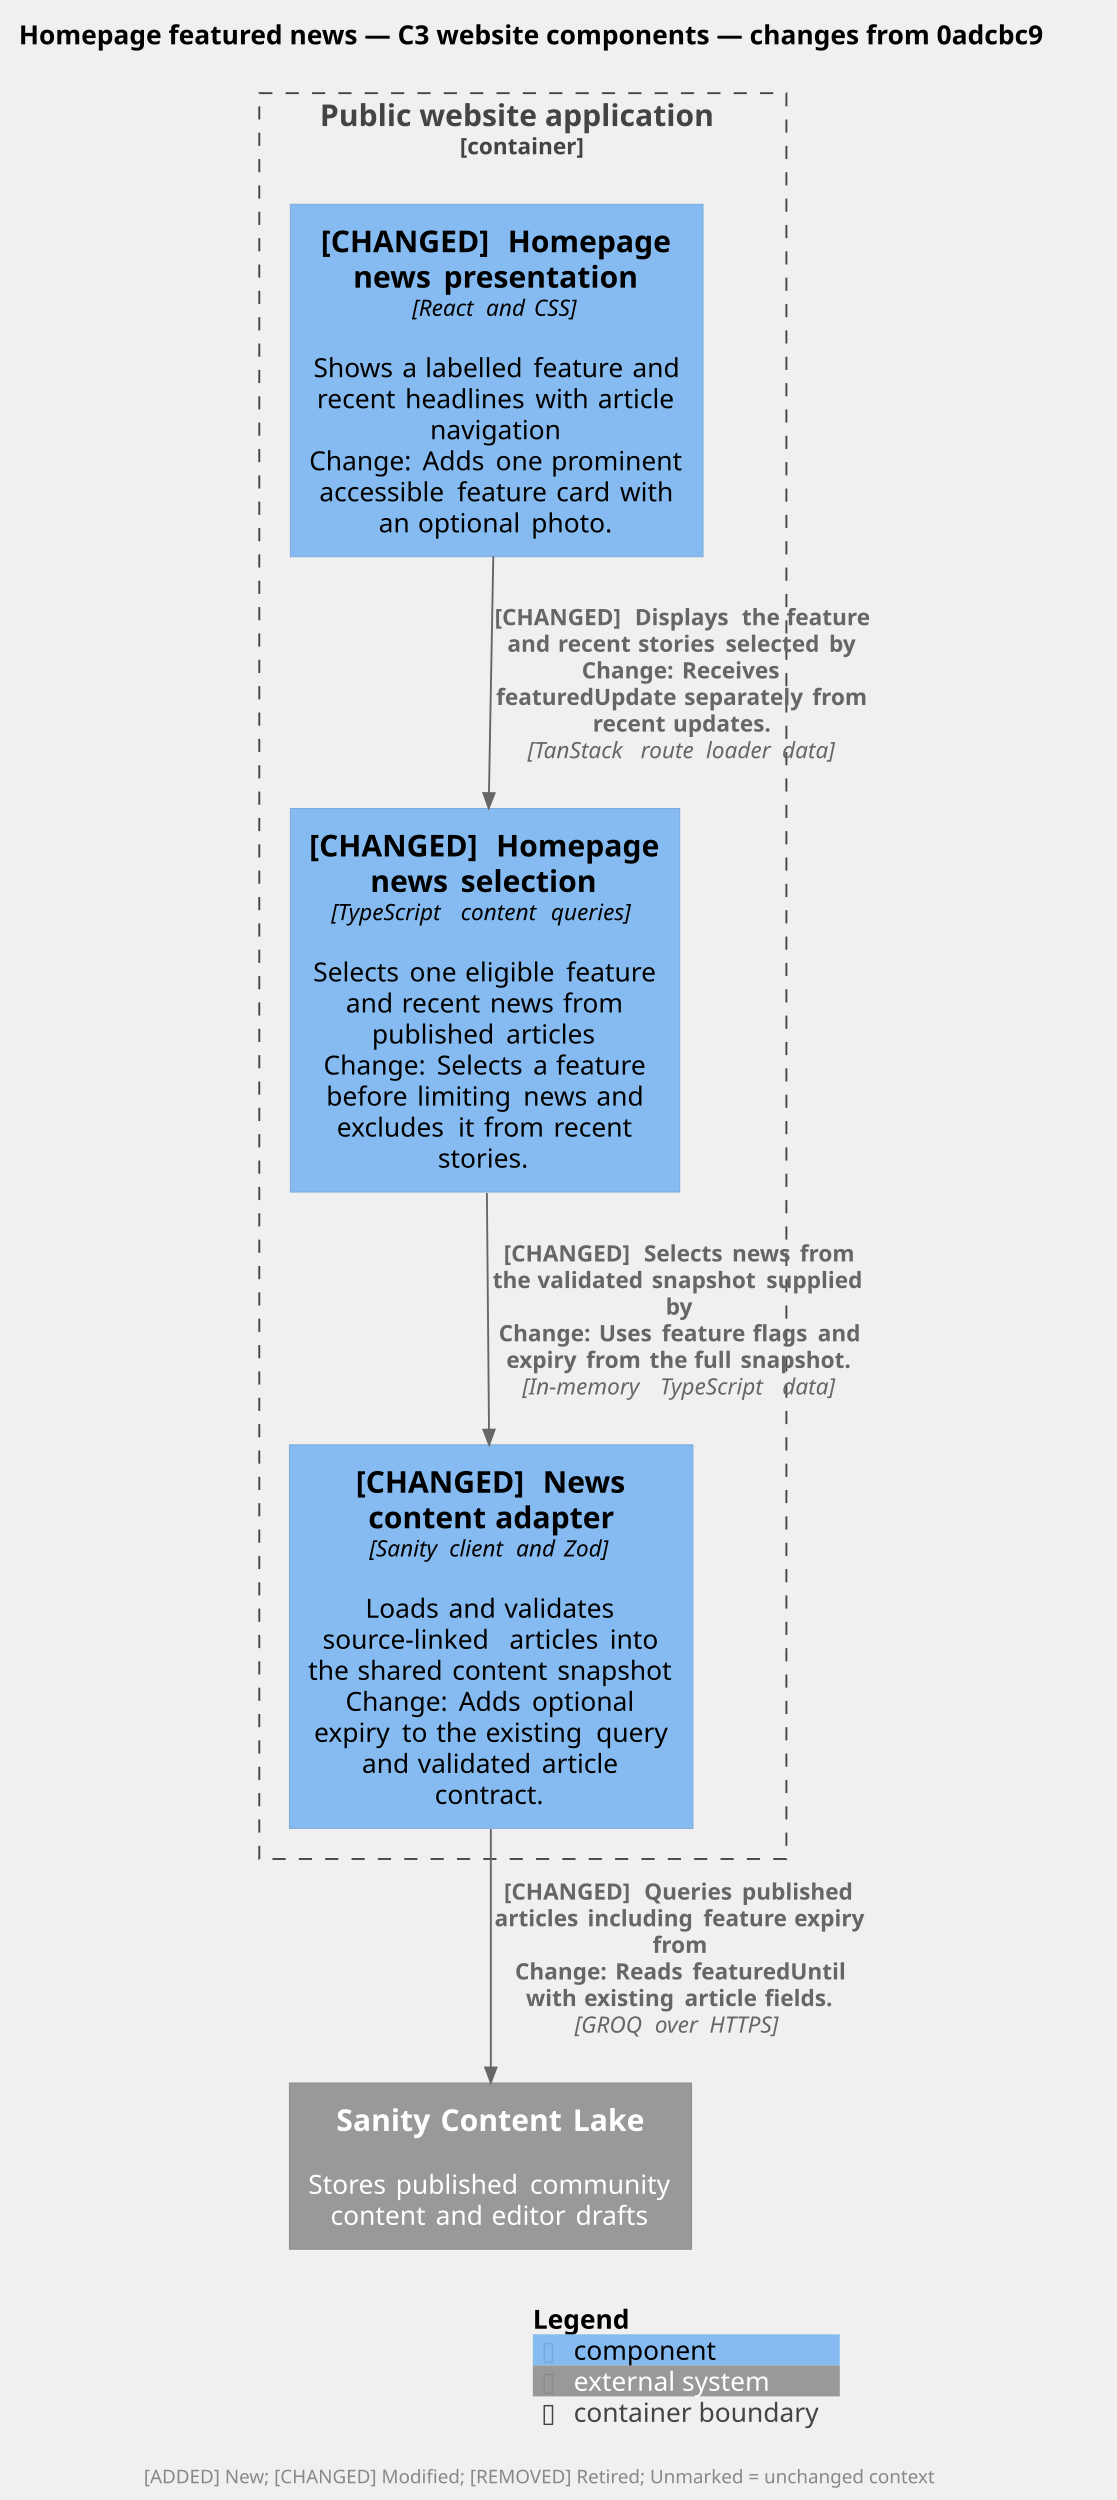
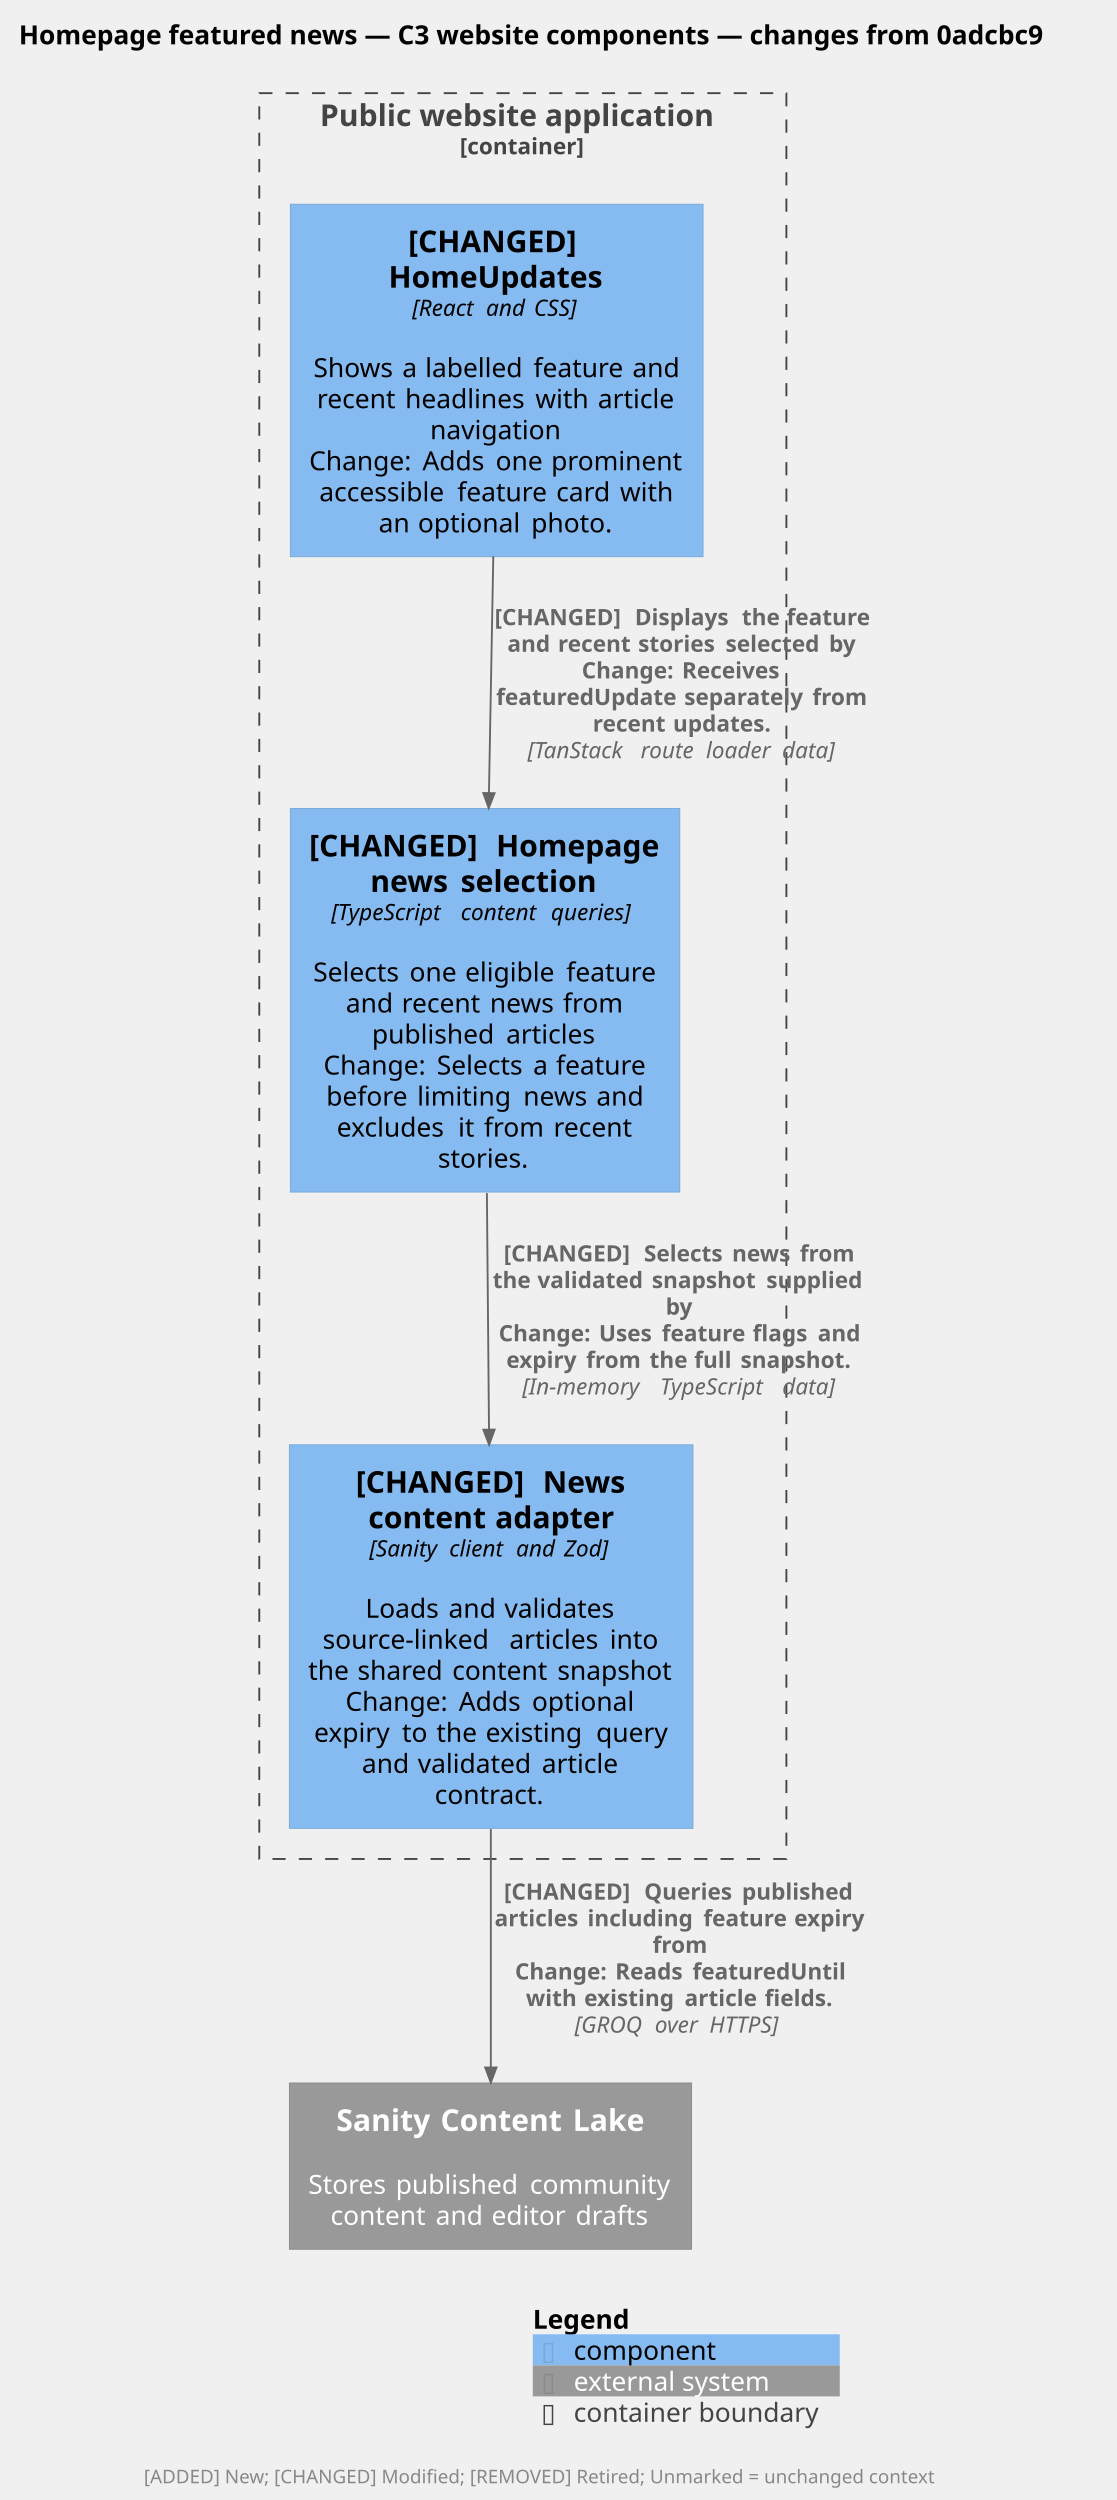
<svg xmlns="http://www.w3.org/2000/svg" version="1.1" data-diagram-type="DESCRIPTION" style="width:593px;height:1328px;background:#FFFFFF;" width="593px" height="1328px" viewBox="0 0 593 1328" zoomAndPan="magnify" preserveAspectRatio="none" contentStyleType="text/css">
  <defs />
  <g font-family="sans-serif" lengthAdjust="spacing">
    <g class="title" data-source-line="8">
      <text x="10" y="23.535" fill="#000" font-size="14" textLength="566.822" font-weight="700">Homepage featured news — C3 website components — changes from 0adcbc9</text>
    </g>
    <g class="cluster" data-qualified-name="woodbrook_browser" id="ent0002" data-source-line="1690">
      <rect x="137.731" y="49.488" width="280" height="938" fill="none" style="stroke:#444;stroke-width:1;stroke-dasharray:7,7;" />
      <text x="169.915" y="66.957" fill="#444" font-size="16" textLength="215.633" font-weight="700">Public website application</text>
      <text x="244.225" y="81.934" fill="#444" font-size="12" textLength="67.014" font-weight="700">[container]</text>
    </g>
    <g class="entity" data-qualified-name="sanity_content_lake" id="ent0001" data-source-line="218">
      <rect x="153.731" y="1106.488" width="213.628" height="88.309" fill="#999" style="stroke:#8A8A8A;stroke-width:0.5;" />
      <text x="178.643" y="1131.957" fill="#FFF" font-size="16" textLength="50.07" font-weight="700">Sanity</text>
      <text x="228.713" y="1131.957" fill="#FFF" font-size="16" font-weight="700"> </text>
      <text x="233.987" y="1131.957" fill="#FFF" font-size="16" textLength="64.977" font-weight="700">Content</text>
      <text x="298.963" y="1131.957" fill="#FFF" font-size="16" font-weight="700"> </text>
      <text x="304.237" y="1131.957" fill="#FFF" font-size="16" textLength="38.211" font-weight="700">Lake</text>
      <text x="258.331" y="1148.867" fill="#FFF" font-size="14"> </text>
      <text x="163.731" y="1165.355" fill="#FFF" font-size="14" textLength="42.041">Stores</text>
      <text x="205.772" y="1165.355" fill="#FFF" font-size="14"> </text>
      <text x="210.202" y="1165.355" fill="#FFF" font-size="14" textLength="66.842">published</text>
      <text x="277.044" y="1165.355" fill="#FFF" font-size="14"> </text>
      <text x="281.474" y="1165.355" fill="#FFF" font-size="14" textLength="75.886">community</text>
      <text x="175.568" y="1181.844" fill="#FFF" font-size="14" textLength="51.42">content</text>
      <text x="226.988" y="1181.844" fill="#FFF" font-size="14"> </text>
      <text x="231.417" y="1181.844" fill="#FFF" font-size="14" textLength="25.231">and</text>
      <text x="256.649" y="1181.844" fill="#FFF" font-size="14"> </text>
      <text x="261.079" y="1181.844" fill="#FFF" font-size="14" textLength="40.223">editor</text>
      <text x="301.301" y="1181.844" fill="#FFF" font-size="14"> </text>
      <text x="305.731" y="1181.844" fill="#FFF" font-size="14" textLength="39.792">drafts</text>
    </g>
    <g class="entity" data-qualified-name="woodbrook_browser.news_content_adapter" id="ent0003" data-source-line="78">
      <rect x="153.731" y="767.488" width="214.359" height="203.727" fill="#85BBF0" style="stroke:#78A8D8;stroke-width:0.5;" />
      <text x="188.989" y="792.957" fill="#000" font-size="16" textLength="94.047" font-weight="700">[CHANGED]</text>
      <text x="283.036" y="792.957" fill="#000" font-size="16" font-weight="700"> </text>
      <text x="288.31" y="792.957" fill="#000" font-size="16" textLength="44.523" font-weight="700">News</text>
      <text x="195.653" y="811.801" fill="#000" font-size="16" textLength="62.094" font-weight="700">content</text>
      <text x="257.747" y="811.801" fill="#000" font-size="16" font-weight="700"> </text>
      <text x="263.021" y="811.801" fill="#000" font-size="16" textLength="63.148" font-weight="700">adapter</text>
      <text x="196.177" y="826.777" fill="#000" font-size="12" textLength="38.666" font-style="italic">[Sanity</text>
      <text x="234.843" y="826.777" fill="#000" font-size="12" font-style="italic"> </text>
      <text x="238.64" y="826.777" fill="#000" font-size="12" textLength="31.705" font-style="italic">client</text>
      <text x="270.345" y="826.777" fill="#000" font-size="12" font-style="italic"> </text>
      <text x="274.142" y="826.777" fill="#000" font-size="12" textLength="21.627" font-style="italic">and</text>
      <text x="295.769" y="826.777" fill="#000" font-size="12" font-style="italic"> </text>
      <text x="299.565" y="826.777" fill="#000" font-size="12" textLength="26.08" font-style="italic">Zod]</text>
      <text x="258.696" y="842.844" fill="#000" font-size="14"> </text>
      <text x="194.1" y="859.332" fill="#000" font-size="14" textLength="39.744">Loads</text>
      <text x="233.844" y="859.332" fill="#000" font-size="14"> </text>
      <text x="238.274" y="859.332" fill="#000" font-size="14" textLength="25.231">and</text>
      <text x="263.505" y="859.332" fill="#000" font-size="14"> </text>
      <text x="267.935" y="859.332" fill="#000" font-size="14" textLength="59.787">validates</text>
      <text x="171.347" y="875.82" fill="#000" font-size="14" textLength="94.801">source-linked</text>
      <text x="266.147" y="875.82" fill="#000" font-size="14"> </text>
      <text x="270.577" y="875.82" fill="#000" font-size="14" textLength="48.897">articles</text>
      <text x="319.475" y="875.82" fill="#000" font-size="14"> </text>
      <text x="323.904" y="875.82" fill="#000" font-size="14" textLength="26.571">into</text>
      <text x="163.731" y="892.309" fill="#000" font-size="14" textLength="21.725">the</text>
      <text x="185.456" y="892.309" fill="#000" font-size="14"> </text>
      <text x="189.886" y="892.309" fill="#000" font-size="14" textLength="45.896">shared</text>
      <text x="235.782" y="892.309" fill="#000" font-size="14"> </text>
      <text x="240.212" y="892.309" fill="#000" font-size="14" textLength="51.42">content</text>
      <text x="291.632" y="892.309" fill="#000" font-size="14"> </text>
      <text x="296.062" y="892.309" fill="#000" font-size="14" textLength="62.029">snapshot</text>
      <text x="183.515" y="908.797" fill="#000" font-size="14" textLength="55.754">Change:</text>
      <text x="239.269" y="908.797" fill="#000" font-size="14"> </text>
      <text x="243.698" y="908.797" fill="#000" font-size="14" textLength="34.419">Adds</text>
      <text x="278.117" y="908.797" fill="#000" font-size="14"> </text>
      <text x="282.547" y="908.797" fill="#000" font-size="14" textLength="55.761">optional</text>
      <text x="166.821" y="925.285" fill="#000" font-size="14" textLength="42.287">expiry</text>
      <text x="209.108" y="925.285" fill="#000" font-size="14"> </text>
      <text x="213.538" y="925.285" fill="#000" font-size="14" textLength="13.836">to</text>
      <text x="227.374" y="925.285" fill="#000" font-size="14"> </text>
      <text x="231.804" y="925.285" fill="#000" font-size="14" textLength="21.725">the</text>
      <text x="253.528" y="925.285" fill="#000" font-size="14"> </text>
      <text x="257.958" y="925.285" fill="#000" font-size="14" textLength="54.271">existing</text>
      <text x="312.229" y="925.285" fill="#000" font-size="14"> </text>
      <text x="316.658" y="925.285" fill="#000" font-size="14" textLength="38.343">query</text>
      <text x="192.254" y="941.773" fill="#000" font-size="14" textLength="25.231">and</text>
      <text x="217.486" y="941.773" fill="#000" font-size="14"> </text>
      <text x="221.916" y="941.773" fill="#000" font-size="14" textLength="61.462">validated</text>
      <text x="283.377" y="941.773" fill="#000" font-size="14"> </text>
      <text x="287.807" y="941.773" fill="#000" font-size="14" textLength="41.761">article</text>
      <text x="230.915" y="958.262" fill="#000" font-size="14" textLength="59.992">contract.</text>
    </g>
    <g class="entity" data-qualified-name="woodbrook_browser.homepage_news_selection" id="ent0004" data-source-line="78">
      <rect x="154.231" y="429.488" width="206.852" height="203.727" fill="#85BBF0" style="stroke:#78A8D8;stroke-width:0.5;" />
      <text x="164.231" y="454.957" fill="#000" font-size="16" textLength="94.047" font-weight="700">[CHANGED]</text>
      <text x="258.278" y="454.957" fill="#000" font-size="16" font-weight="700"> </text>
      <text x="263.552" y="454.957" fill="#000" font-size="16" textLength="87.531" font-weight="700">Homepage</text>
      <text x="196.688" y="473.801" fill="#000" font-size="16" textLength="42.734" font-weight="700">news</text>
      <text x="239.423" y="473.801" fill="#000" font-size="16" font-weight="700"> </text>
      <text x="244.696" y="473.801" fill="#000" font-size="16" textLength="73.93" font-weight="700">selection</text>
      <text x="175.925" y="488.777" fill="#000" font-size="12" textLength="65.027" font-style="italic">[TypeScript</text>
      <text x="240.952" y="488.777" fill="#000" font-size="12" font-style="italic"> </text>
      <text x="244.749" y="488.777" fill="#000" font-size="12" textLength="44.074" font-style="italic">content</text>
      <text x="288.823" y="488.777" fill="#000" font-size="12" font-style="italic"> </text>
      <text x="292.62" y="488.777" fill="#000" font-size="12" textLength="46.77" font-style="italic">queries]</text>
      <text x="255.442" y="504.844" fill="#000" font-size="14"> </text>
      <text x="166.374" y="521.332" fill="#000" font-size="14" textLength="46.73">Selects</text>
      <text x="213.104" y="521.332" fill="#000" font-size="14"> </text>
      <text x="217.534" y="521.332" fill="#000" font-size="14" textLength="25.088">one</text>
      <text x="242.622" y="521.332" fill="#000" font-size="14"> </text>
      <text x="247.051" y="521.332" fill="#000" font-size="14" textLength="49.328">eligible</text>
      <text x="296.379" y="521.332" fill="#000" font-size="14"> </text>
      <text x="300.809" y="521.332" fill="#000" font-size="14" textLength="48.132">feature</text>
      <text x="183.706" y="537.82" fill="#000" font-size="14" textLength="25.231">and</text>
      <text x="208.938" y="537.82" fill="#000" font-size="14"> </text>
      <text x="213.367" y="537.82" fill="#000" font-size="14" textLength="42.424">recent</text>
      <text x="255.791" y="537.82" fill="#000" font-size="14"> </text>
      <text x="260.221" y="537.82" fill="#000" font-size="14" textLength="34.412">news</text>
      <text x="294.633" y="537.82" fill="#000" font-size="14"> </text>
      <text x="299.063" y="537.82" fill="#000" font-size="14" textLength="32.546">from</text>
      <text x="197.573" y="554.309" fill="#000" font-size="14" textLength="66.842">published</text>
      <text x="264.415" y="554.309" fill="#000" font-size="14"> </text>
      <text x="268.844" y="554.309" fill="#000" font-size="14" textLength="48.897">articles</text>
      <text x="171.839" y="570.797" fill="#000" font-size="14" textLength="55.754">Change:</text>
      <text x="227.593" y="570.797" fill="#000" font-size="14"> </text>
      <text x="232.022" y="570.797" fill="#000" font-size="14" textLength="46.73">Selects</text>
      <text x="278.753" y="570.797" fill="#000" font-size="14"> </text>
      <text x="283.183" y="570.797" fill="#000" font-size="14">a</text>
      <text x="290.914" y="570.797" fill="#000" font-size="14"> </text>
      <text x="295.344" y="570.797" fill="#000" font-size="14" textLength="48.132">feature</text>
      <text x="173.292" y="587.285" fill="#000" font-size="14" textLength="43.887">before</text>
      <text x="217.178" y="587.285" fill="#000" font-size="14"> </text>
      <text x="221.608" y="587.285" fill="#000" font-size="14" textLength="51.912">limiting</text>
      <text x="273.52" y="587.285" fill="#000" font-size="14"> </text>
      <text x="277.95" y="587.285" fill="#000" font-size="14" textLength="34.412">news</text>
      <text x="312.362" y="587.285" fill="#000" font-size="14"> </text>
      <text x="316.792" y="587.285" fill="#000" font-size="14" textLength="25.231">and</text>
      <text x="178.866" y="603.773" fill="#000" font-size="14" textLength="60.04">excludes</text>
      <text x="238.906" y="603.773" fill="#000" font-size="14"> </text>
      <text x="243.336" y="603.773" fill="#000" font-size="14" textLength="9.283">it</text>
      <text x="252.619" y="603.773" fill="#000" font-size="14"> </text>
      <text x="257.049" y="603.773" fill="#000" font-size="14" textLength="32.546">from</text>
      <text x="289.595" y="603.773" fill="#000" font-size="14"> </text>
      <text x="294.024" y="603.773" fill="#000" font-size="14" textLength="42.424">recent</text>
      <text x="232.6" y="620.262" fill="#000" font-size="14" textLength="50.114">stories.</text>
    </g>
    <g class="entity" data-qualified-name="woodbrook_browser.homepage_news_presentation" id="ent0005" data-source-line="78">
      <rect x="154.231" y="108.488" width="219.22" height="187.238" fill="#85BBF0" style="stroke:#78A8D8;stroke-width:0.5;" />
-       <text x="170.416" y="133.957" fill="#000" font-size="16" textLength="94.047" font-weight="700">[CHANGED]</text>
-       <text x="264.462" y="133.957" fill="#000" font-size="16" font-weight="700"> </text>
-       <text x="269.736" y="133.957" fill="#000" font-size="16" textLength="87.531" font-weight="700">Homepage</text>
-       <text x="187.595" y="152.801" fill="#000" font-size="16" textLength="42.734" font-weight="700">news</text>
-       <text x="230.33" y="152.801" fill="#000" font-size="16" font-weight="700"> </text>
-       <text x="235.603" y="152.801" fill="#000" font-size="16" textLength="104.484" font-weight="700">presentation</text>
+       <text x="216.818" y="133.957" fill="#000" font-size="16" textLength="94.047" font-weight="700">[CHANGED]</text>
+       <text x="206.396" y="152.801" fill="#000" font-size="16" textLength="114.891" font-weight="700">HomeUpdates</text>
      <text x="218.947" y="167.777" fill="#000" font-size="12" textLength="35.438" font-style="italic">[React</text>
      <text x="254.384" y="167.777" fill="#000" font-size="12" font-style="italic"> </text>
      <text x="258.181" y="167.777" fill="#000" font-size="12" textLength="21.627" font-style="italic">and</text>
      <text x="279.808" y="167.777" fill="#000" font-size="12" font-style="italic"> </text>
      <text x="283.605" y="167.777" fill="#000" font-size="12" textLength="25.131" font-style="italic">CSS]</text>
      <text x="261.626" y="183.844" fill="#000" font-size="14"> </text>
      <text x="166.511" y="200.332" fill="#000" font-size="14" textLength="42.752">Shows</text>
      <text x="209.263" y="200.332" fill="#000" font-size="14"> </text>
      <text x="213.693" y="200.332" fill="#000" font-size="14">a</text>
      <text x="221.424" y="200.332" fill="#000" font-size="14"> </text>
      <text x="225.854" y="200.332" fill="#000" font-size="14" textLength="53.095">labelled</text>
      <text x="278.949" y="200.332" fill="#000" font-size="14"> </text>
      <text x="283.378" y="200.332" fill="#000" font-size="14" textLength="48.132">feature</text>
      <text x="331.51" y="200.332" fill="#000" font-size="14"> </text>
      <text x="335.94" y="200.332" fill="#000" font-size="14" textLength="25.231">and</text>
      <text x="168.35" y="216.82" fill="#000" font-size="14" textLength="42.424">recent</text>
      <text x="210.774" y="216.82" fill="#000" font-size="14"> </text>
      <text x="215.204" y="216.82" fill="#000" font-size="14" textLength="64.75">headlines</text>
      <text x="279.954" y="216.82" fill="#000" font-size="14"> </text>
      <text x="284.383" y="216.82" fill="#000" font-size="14" textLength="28.759">with</text>
      <text x="313.142" y="216.82" fill="#000" font-size="14"> </text>
      <text x="317.572" y="216.82" fill="#000" font-size="14" textLength="41.761">article</text>
      <text x="228.469" y="233.309" fill="#000" font-size="14" textLength="70.745">navigation</text>
      <text x="164.231" y="249.797" fill="#000" font-size="14" textLength="55.754">Change:</text>
      <text x="219.985" y="249.797" fill="#000" font-size="14"> </text>
      <text x="224.415" y="249.797" fill="#000" font-size="14" textLength="34.419">Adds</text>
      <text x="258.834" y="249.797" fill="#000" font-size="14"> </text>
      <text x="263.264" y="249.797" fill="#000" font-size="14" textLength="25.088">one</text>
      <text x="288.352" y="249.797" fill="#000" font-size="14"> </text>
      <text x="292.781" y="249.797" fill="#000" font-size="14" textLength="70.67">prominent</text>
      <text x="169.604" y="266.285" fill="#000" font-size="14" textLength="68.852">accessible</text>
      <text x="238.456" y="266.285" fill="#000" font-size="14"> </text>
      <text x="242.886" y="266.285" fill="#000" font-size="14" textLength="48.132">feature</text>
      <text x="291.018" y="266.285" fill="#000" font-size="14"> </text>
      <text x="295.447" y="266.285" fill="#000" font-size="14" textLength="29.442">card</text>
      <text x="324.89" y="266.285" fill="#000" font-size="14"> </text>
      <text x="329.319" y="266.285" fill="#000" font-size="14" textLength="28.759">with</text>
      <text x="201.139" y="282.773" fill="#000" font-size="14" textLength="16.42">an</text>
      <text x="217.559" y="282.773" fill="#000" font-size="14"> </text>
      <text x="221.988" y="282.773" fill="#000" font-size="14" textLength="55.761">optional</text>
      <text x="277.749" y="282.773" fill="#000" font-size="14"> </text>
      <text x="282.179" y="282.773" fill="#000" font-size="14" textLength="44.365">photo.</text>
    </g>
    <g class="link" data-entity-1="ent0003" data-entity-2="ent0001" id="lnk6" data-link-type="dependency">
      <polygon points="260.731,1106.233,263.731,1098.233,257.731,1098.233,260.731,1106.233" fill="#666" style="stroke:#666;stroke-width:1;stroke-linejoin:miter;stroke-miterlimit:10;" />
      <path d="M260.731,971.608 C260.731,1017.924 260.731,1062.362 260.731,1098.233" style="stroke:#666;stroke-width:1;" fill="none" />
      <text x="267.688" y="1009.09" fill="#666" font-size="12" textLength="70.535" font-weight="700">[CHANGED]</text>
      <text x="338.224" y="1009.09" fill="#666" font-size="12" font-weight="700"> </text>
      <text x="342.179" y="1009.09" fill="#666" font-size="12" textLength="47.971" font-weight="700">Queries</text>
      <text x="390.149" y="1009.09" fill="#666" font-size="12" font-weight="700"> </text>
      <text x="394.104" y="1009.09" fill="#666" font-size="12" textLength="61.236" font-weight="700">published</text>
      <text x="262.731" y="1023.223" fill="#666" font-size="12" textLength="45.381" font-weight="700">articles</text>
      <text x="308.112" y="1023.223" fill="#666" font-size="12" font-weight="700"> </text>
      <text x="312.067" y="1023.223" fill="#666" font-size="12" textLength="57.604" font-weight="700">including</text>
      <text x="369.671" y="1023.223" fill="#666" font-size="12" font-weight="700"> </text>
      <text x="373.626" y="1023.223" fill="#666" font-size="12" textLength="44.291" font-weight="700">feature</text>
      <text x="417.917" y="1023.223" fill="#666" font-size="12" font-weight="700"> </text>
      <text x="421.872" y="1023.223" fill="#666" font-size="12" textLength="38.426" font-weight="700">expiry</text>
      <text x="346.649" y="1037.355" fill="#666" font-size="12" textLength="29.73" font-weight="700">from</text>
      <text x="273.557" y="1051.488" fill="#666" font-size="12" textLength="49.277" font-weight="700">Change:</text>
      <text x="322.834" y="1051.488" fill="#666" font-size="12" font-weight="700"> </text>
      <text x="326.789" y="1051.488" fill="#666" font-size="12" textLength="37.102" font-weight="700">Reads</text>
      <text x="363.891" y="1051.488" fill="#666" font-size="12" font-weight="700"> </text>
      <text x="367.846" y="1051.488" fill="#666" font-size="12" textLength="81.627" font-weight="700">featuredUntil</text>
      <text x="279.343" y="1065.621" fill="#666" font-size="12" textLength="27" font-weight="700">with</text>
      <text x="306.343" y="1065.621" fill="#666" font-size="12" font-weight="700"> </text>
      <text x="310.298" y="1065.621" fill="#666" font-size="12" textLength="49.371" font-weight="700">existing</text>
      <text x="359.669" y="1065.621" fill="#666" font-size="12" font-weight="700"> </text>
      <text x="363.624" y="1065.621" fill="#666" font-size="12" textLength="38.596" font-weight="700">article</text>
      <text x="402.22" y="1065.621" fill="#666" font-size="12" font-weight="700"> </text>
      <text x="406.175" y="1065.621" fill="#666" font-size="12" textLength="37.512" font-weight="700">fields.</text>
      <text x="305.229" y="1079.754" fill="#666" font-size="12" textLength="38.807" font-style="italic">[GROQ</text>
      <text x="344.036" y="1079.754" fill="#666" font-size="12" font-style="italic"> </text>
      <text x="347.833" y="1079.754" fill="#666" font-size="12" textLength="25.178" font-style="italic">over</text>
      <text x="373.011" y="1079.754" fill="#666" font-size="12" font-style="italic"> </text>
      <text x="376.808" y="1079.754" fill="#666" font-size="12" textLength="40.992" font-style="italic">HTTPS]</text>
    </g>
    <g class="link" data-entity-1="ent0004" data-entity-2="ent0003" id="lnk7" data-link-type="dependency">
      <polygon points="259.829,767.429,262.758,759.403,256.758,759.456,259.829,767.429" fill="#666" style="stroke:#666;stroke-width:1;stroke-linejoin:miter;stroke-miterlimit:10;" />
      <path d="M258.636,633.755 C259.013,676.072 259.38,717.134 259.758,759.429" style="stroke:#666;stroke-width:1;" fill="none" />
      <text x="267.559" y="670.09" fill="#666" font-size="12" textLength="70.535" font-weight="700">[CHANGED]</text>
      <text x="338.094" y="670.09" fill="#666" font-size="12" font-weight="700"> </text>
      <text x="342.049" y="670.09" fill="#666" font-size="12" textLength="42.855" font-weight="700">Selects</text>
      <text x="384.904" y="670.09" fill="#666" font-size="12" font-weight="700"> </text>
      <text x="388.859" y="670.09" fill="#666" font-size="12" textLength="32.051" font-weight="700">news</text>
      <text x="420.91" y="670.09" fill="#666" font-size="12" font-weight="700"> </text>
      <text x="424.865" y="670.09" fill="#666" font-size="12" textLength="29.73" font-weight="700">from</text>
      <text x="261.731" y="684.223" fill="#666" font-size="12" textLength="19.775" font-weight="700">the</text>
      <text x="281.507" y="684.223" fill="#666" font-size="12" font-weight="700"> </text>
      <text x="285.462" y="684.223" fill="#666" font-size="12" textLength="56.83" font-weight="700">validated</text>
      <text x="342.292" y="684.223" fill="#666" font-size="12" font-weight="700"> </text>
      <text x="346.247" y="684.223" fill="#666" font-size="12" textLength="56.865" font-weight="700">snapshot</text>
      <text x="403.112" y="684.223" fill="#666" font-size="12" font-weight="700"> </text>
      <text x="407.067" y="684.223" fill="#666" font-size="12" textLength="53.355" font-weight="700">supplied</text>
      <text x="353.604" y="698.355" fill="#666" font-size="12" textLength="14.947" font-weight="700">by</text>
      <text x="264.904" y="712.488" fill="#666" font-size="12" textLength="49.277" font-weight="700">Change:</text>
      <text x="314.182" y="712.488" fill="#666" font-size="12" font-weight="700"> </text>
      <text x="318.137" y="712.488" fill="#666" font-size="12" textLength="29.438" font-weight="700">Uses</text>
      <text x="347.574" y="712.488" fill="#666" font-size="12" font-weight="700"> </text>
      <text x="351.529" y="712.488" fill="#666" font-size="12" textLength="44.291" font-weight="700">feature</text>
      <text x="395.82" y="712.488" fill="#666" font-size="12" font-weight="700"> </text>
      <text x="399.775" y="712.488" fill="#666" font-size="12" textLength="30.633" font-weight="700">flags</text>
      <text x="430.408" y="712.488" fill="#666" font-size="12" font-weight="700"> </text>
      <text x="434.363" y="712.488" fill="#666" font-size="12" textLength="22.887" font-weight="700">and</text>
      <text x="268.956" y="726.621" fill="#666" font-size="12" textLength="38.426" font-weight="700">expiry</text>
      <text x="307.382" y="726.621" fill="#666" font-size="12" font-weight="700"> </text>
      <text x="311.337" y="726.621" fill="#666" font-size="12" textLength="29.73" font-weight="700">from</text>
      <text x="341.067" y="726.621" fill="#666" font-size="12" font-weight="700"> </text>
      <text x="345.022" y="726.621" fill="#666" font-size="12" textLength="19.775" font-weight="700">the</text>
      <text x="364.798" y="726.621" fill="#666" font-size="12" font-weight="700"> </text>
      <text x="368.753" y="726.621" fill="#666" font-size="12" textLength="20.66" font-weight="700">full</text>
      <text x="389.413" y="726.621" fill="#666" font-size="12" font-weight="700"> </text>
      <text x="393.368" y="726.621" fill="#666" font-size="12" textLength="59.83" font-weight="700">snapshot.</text>
      <text x="277.423" y="740.754" fill="#666" font-size="12" textLength="69.393" font-style="italic">[In-memory</text>
      <text x="346.815" y="740.754" fill="#666" font-size="12" font-style="italic"> </text>
      <text x="350.612" y="740.754" fill="#666" font-size="12" textLength="61.125" font-style="italic">TypeScript</text>
      <text x="411.737" y="740.754" fill="#666" font-size="12" font-style="italic"> </text>
      <text x="415.534" y="740.754" fill="#666" font-size="12" textLength="29.197" font-style="italic">data]</text>
    </g>
    <g class="link" data-entity-1="ent0005" data-entity-2="ent0004" id="lnk8" data-link-type="dependency">
      <polygon points="259.586,429.283,262.732,421.34,256.733,421.23,259.586,429.283" fill="#666" style="stroke:#666;stroke-width:1;stroke-linejoin:miter;stroke-miterlimit:10;" />
      <path d="M262.036,295.523 C261.272,337.231 260.514,378.596 259.732,421.285" style="stroke:#666;stroke-width:1;" fill="none" />
      <text x="262.731" y="332.09" fill="#666" font-size="12" textLength="70.535" font-weight="700">[CHANGED]</text>
      <text x="333.267" y="332.09" fill="#666" font-size="12" font-weight="700"> </text>
      <text x="337.222" y="332.09" fill="#666" font-size="12" textLength="52.893" font-weight="700">Displays</text>
      <text x="390.114" y="332.09" fill="#666" font-size="12" font-weight="700"> </text>
      <text x="394.069" y="332.09" fill="#666" font-size="12" textLength="19.775" font-weight="700">the</text>
      <text x="413.845" y="332.09" fill="#666" font-size="12" font-weight="700"> </text>
      <text x="417.8" y="332.09" fill="#666" font-size="12" textLength="44.291" font-weight="700">feature</text>
      <text x="269.525" y="346.223" fill="#666" font-size="12" textLength="22.887" font-weight="700">and</text>
      <text x="292.412" y="346.223" fill="#666" font-size="12" font-weight="700"> </text>
      <text x="296.367" y="346.223" fill="#666" font-size="12" textLength="38.648" font-weight="700">recent</text>
      <text x="335.016" y="346.223" fill="#666" font-size="12" font-weight="700"> </text>
      <text x="338.971" y="346.223" fill="#666" font-size="12" textLength="42.486" font-weight="700">stories</text>
      <text x="381.457" y="346.223" fill="#666" font-size="12" font-weight="700"> </text>
      <text x="385.412" y="346.223" fill="#666" font-size="12" textLength="50.982" font-weight="700">selected</text>
      <text x="436.395" y="346.223" fill="#666" font-size="12" font-weight="700"> </text>
      <text x="440.35" y="346.223" fill="#666" font-size="12" textLength="14.947" font-weight="700">by</text>
      <text x="309.012" y="360.355" fill="#666" font-size="12" textLength="49.277" font-weight="700">Change:</text>
      <text x="358.289" y="360.355" fill="#666" font-size="12" font-weight="700"> </text>
      <text x="362.244" y="360.355" fill="#666" font-size="12" textLength="53.566" font-weight="700">Receives</text>
      <text x="263.563" y="374.488" fill="#666" font-size="12" textLength="95.93" font-weight="700">featuredUpdate</text>
      <text x="359.493" y="374.488" fill="#666" font-size="12" font-weight="700"> </text>
      <text x="363.448" y="374.488" fill="#666" font-size="12" textLength="64.125" font-weight="700">separately</text>
      <text x="427.573" y="374.488" fill="#666" font-size="12" font-weight="700"> </text>
      <text x="431.528" y="374.488" fill="#666" font-size="12" textLength="29.73" font-weight="700">from</text>
      <text x="314.868" y="388.621" fill="#666" font-size="12" textLength="38.648" font-weight="700">recent</text>
      <text x="353.517" y="388.621" fill="#666" font-size="12" font-weight="700"> </text>
      <text x="357.472" y="388.621" fill="#666" font-size="12" textLength="52.482" font-weight="700">updates.</text>
      <text x="280.207" y="402.754" fill="#666" font-size="12" textLength="56.303" font-style="italic">[TanStack</text>
      <text x="336.51" y="402.754" fill="#666" font-size="12" font-style="italic"> </text>
      <text x="340.307" y="402.754" fill="#666" font-size="12" textLength="30.902" font-style="italic">route</text>
      <text x="371.209" y="402.754" fill="#666" font-size="12" font-style="italic"> </text>
      <text x="375.006" y="402.754" fill="#666" font-size="12" textLength="36.615" font-style="italic">loader</text>
      <text x="411.621" y="402.754" fill="#666" font-size="12" font-style="italic"> </text>
      <text x="415.418" y="402.754" fill="#666" font-size="12" textLength="29.197" font-style="italic">data]</text>
    </g>
    <g class="legend" data-source-line="1577">
      <rect x="283.02" y="1223.488" width="163.071" height="16.488" fill="none" style="stroke:none;" />
      <text x="283.02" y="1237.023" fill="#000" font-size="14" textLength="52.254" font-weight="700">Legend</text>
      <text x="339.888" y="1237.023" fill="#FFF" font-size="14"> </text>
      <rect x="283.02" y="1239.977" width="163.071" height="16.488" fill="#85BBF0" style="stroke:none;" />
      <text x="287.449" y="1253.512" fill="#78A8D8" font-size="14">▯</text>
      <text x="295.878" y="1253.512" fill="#FFF" font-size="14"> </text>
      <text x="304.737" y="1253.512" fill="#000" font-size="14" textLength="76.665">component</text>
      <text x="385.832" y="1253.512" fill="#FFF" font-size="14"> </text>
      <rect x="283.02" y="1256.465" width="163.071" height="16.488" fill="#999" style="stroke:none;" />
      <text x="287.449" y="1270" fill="#8A8A8A" font-size="14">▯</text>
      <text x="295.878" y="1270" fill="#FFF" font-size="14"> </text>
      <text x="304.737" y="1270" fill="#FFF" font-size="14" textLength="107.741">external system</text>
      <text x="416.908" y="1270" fill="#FFF" font-size="14"> </text>
      <rect x="283.02" y="1272.953" width="163.071" height="16.488" fill="none" style="stroke:none;" />
      <text x="287.449" y="1286.488" fill="#444" font-size="14">▯</text>
      <text x="295.878" y="1286.488" fill="#FFF" font-size="14"> </text>
      <text x="304.737" y="1286.488" fill="#444" font-size="14" textLength="132.494">container boundary</text>
      <text x="441.661" y="1286.488" fill="#FFF" font-size="14"> </text>
      <line x1="283.02" y1="1223.488" x2="446.091" y2="1223.488" style="stroke:none;" />
      <line x1="283.02" y1="1239.977" x2="446.091" y2="1239.977" style="stroke:none;" />
      <line x1="283.02" y1="1256.465" x2="446.091" y2="1256.465" style="stroke:none;" />
      <line x1="283.02" y1="1272.953" x2="446.091" y2="1272.953" style="stroke:none;" />
      <line x1="283.02" y1="1289.441" x2="446.091" y2="1289.441" style="stroke:none;" />
      <line x1="283.02" y1="1223.488" x2="283.02" y2="1289.441" style="stroke:none;" />
      <line x1="446.091" y1="1223.488" x2="446.091" y2="1289.441" style="stroke:none;" />
    </g>
    <g class="footer" data-source-line="21">
      <text x="76.399" y="1319.109" fill="#888" font-size="10" textLength="434.023">[ADDED] New; [CHANGED] Modified; [REMOVED] Retired; Unmarked = unchanged context</text>
    </g>
  </g>
</svg>
